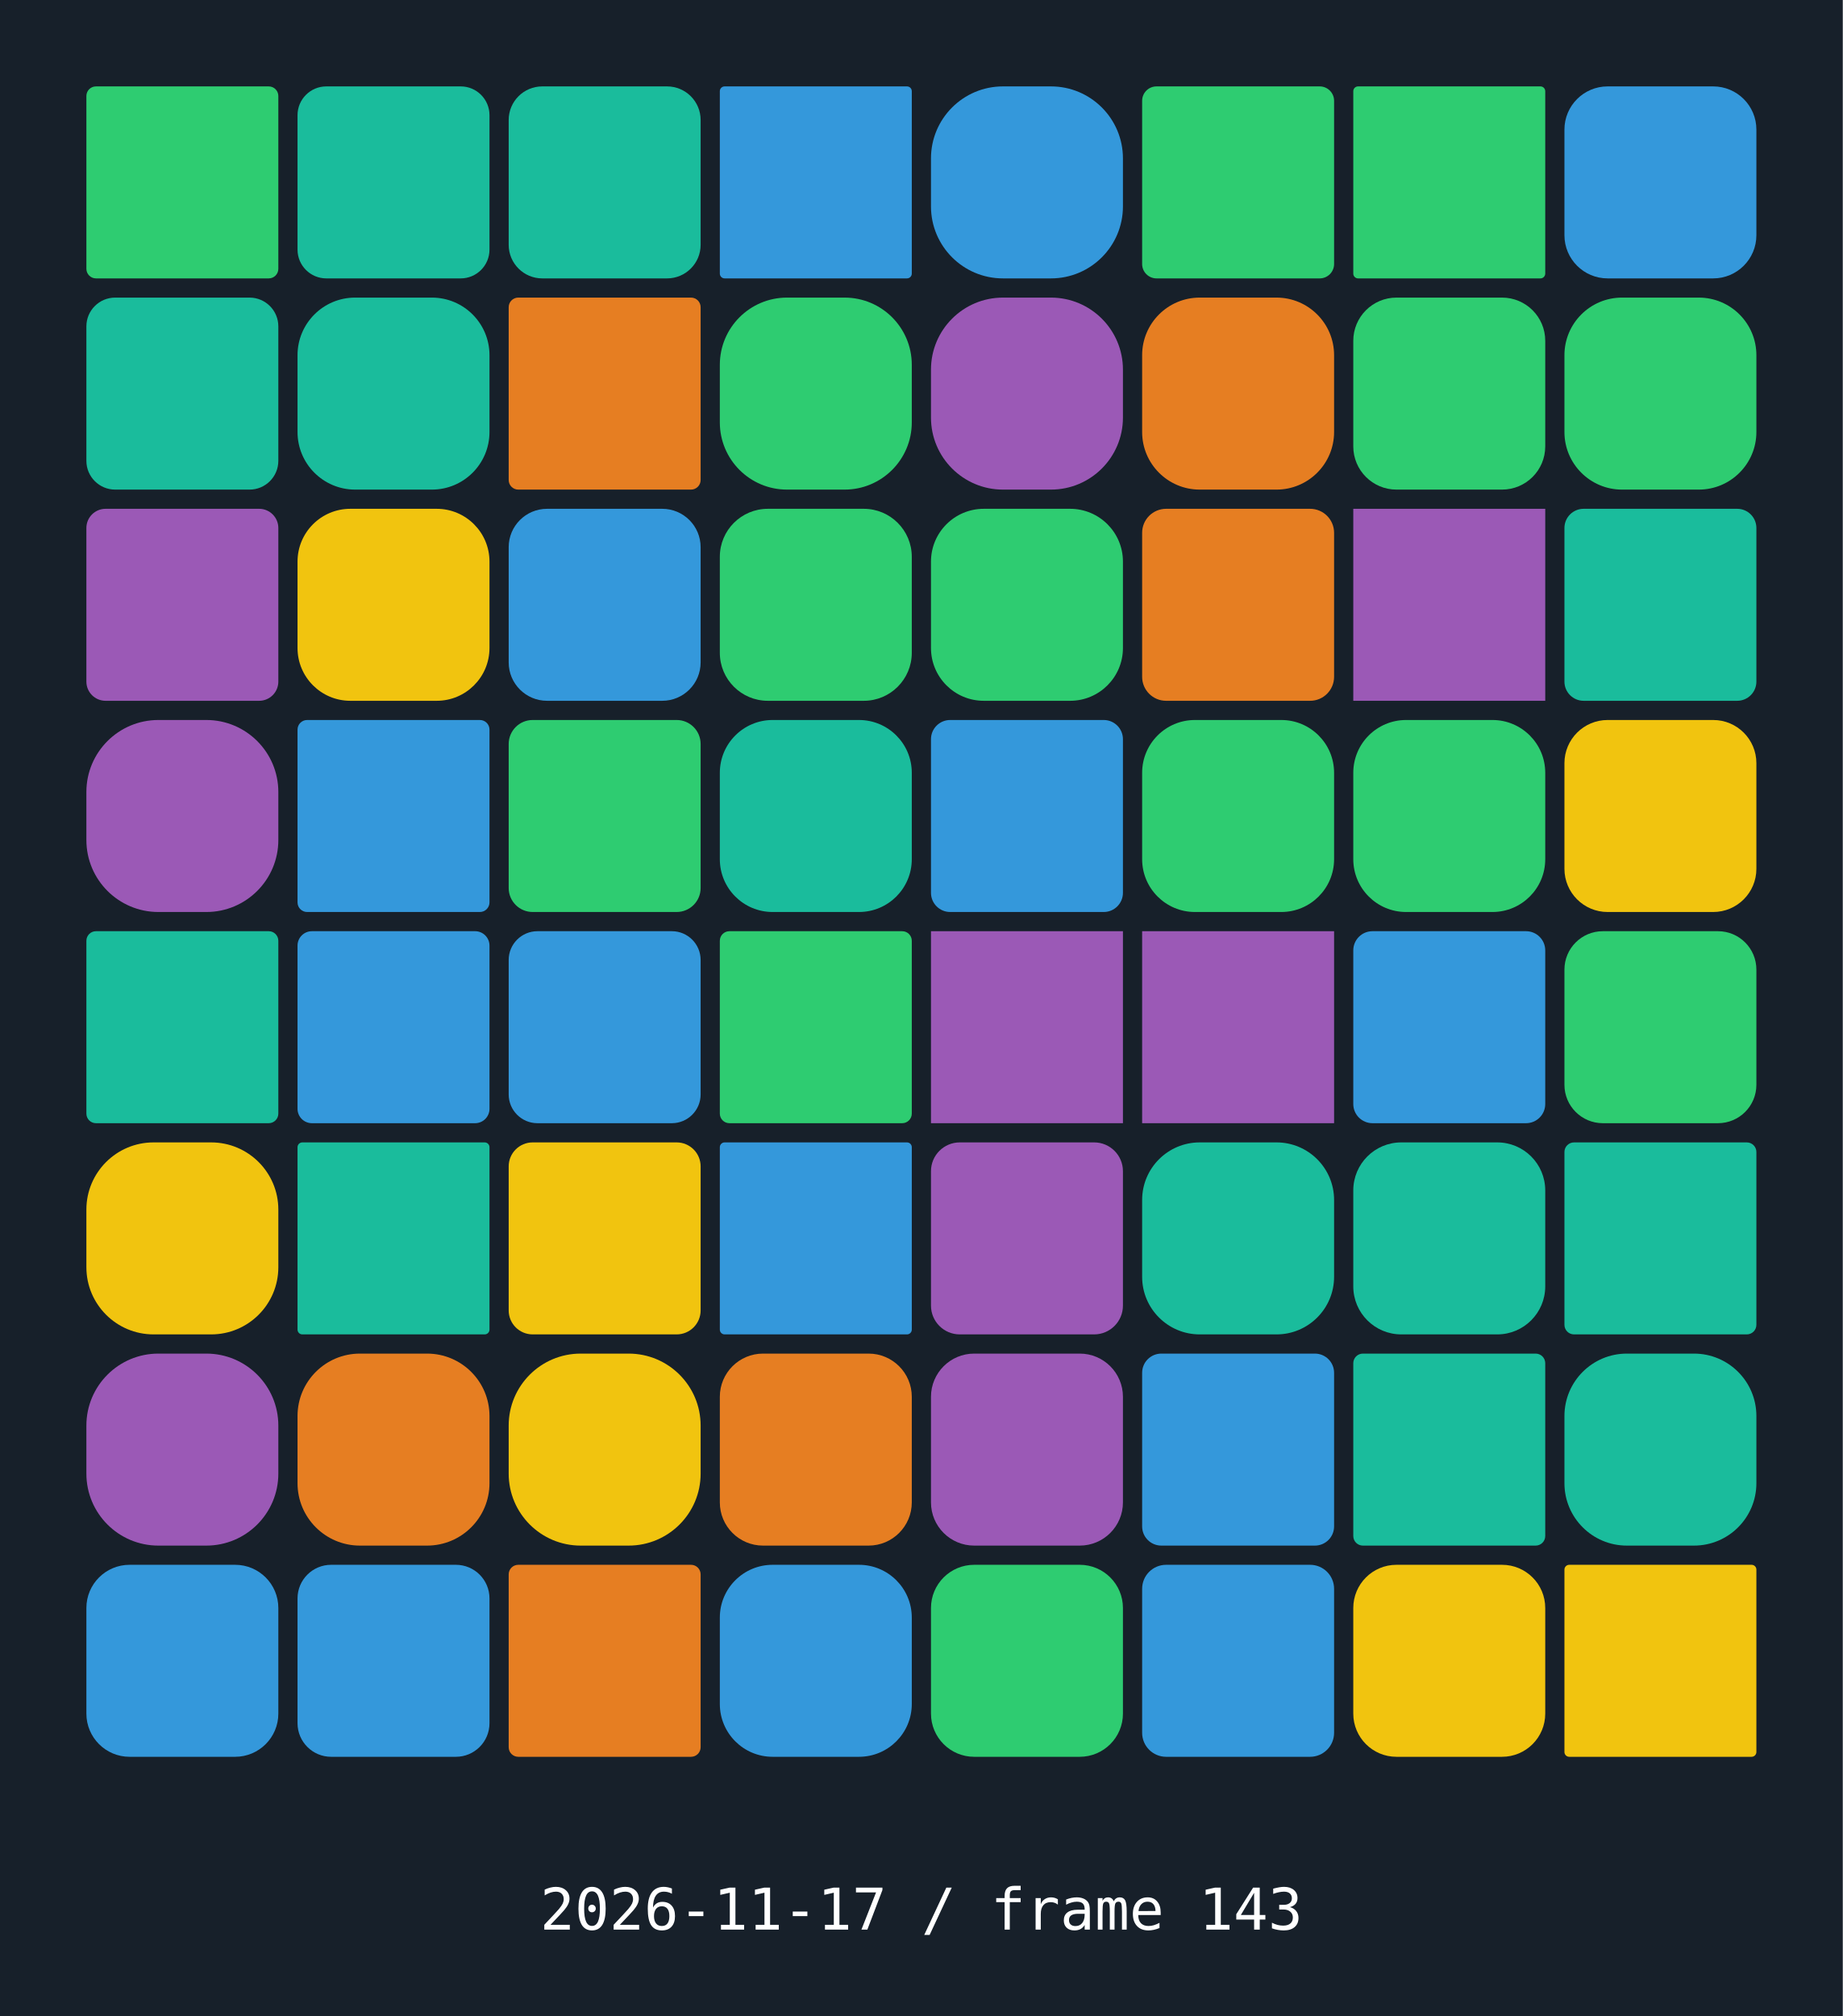
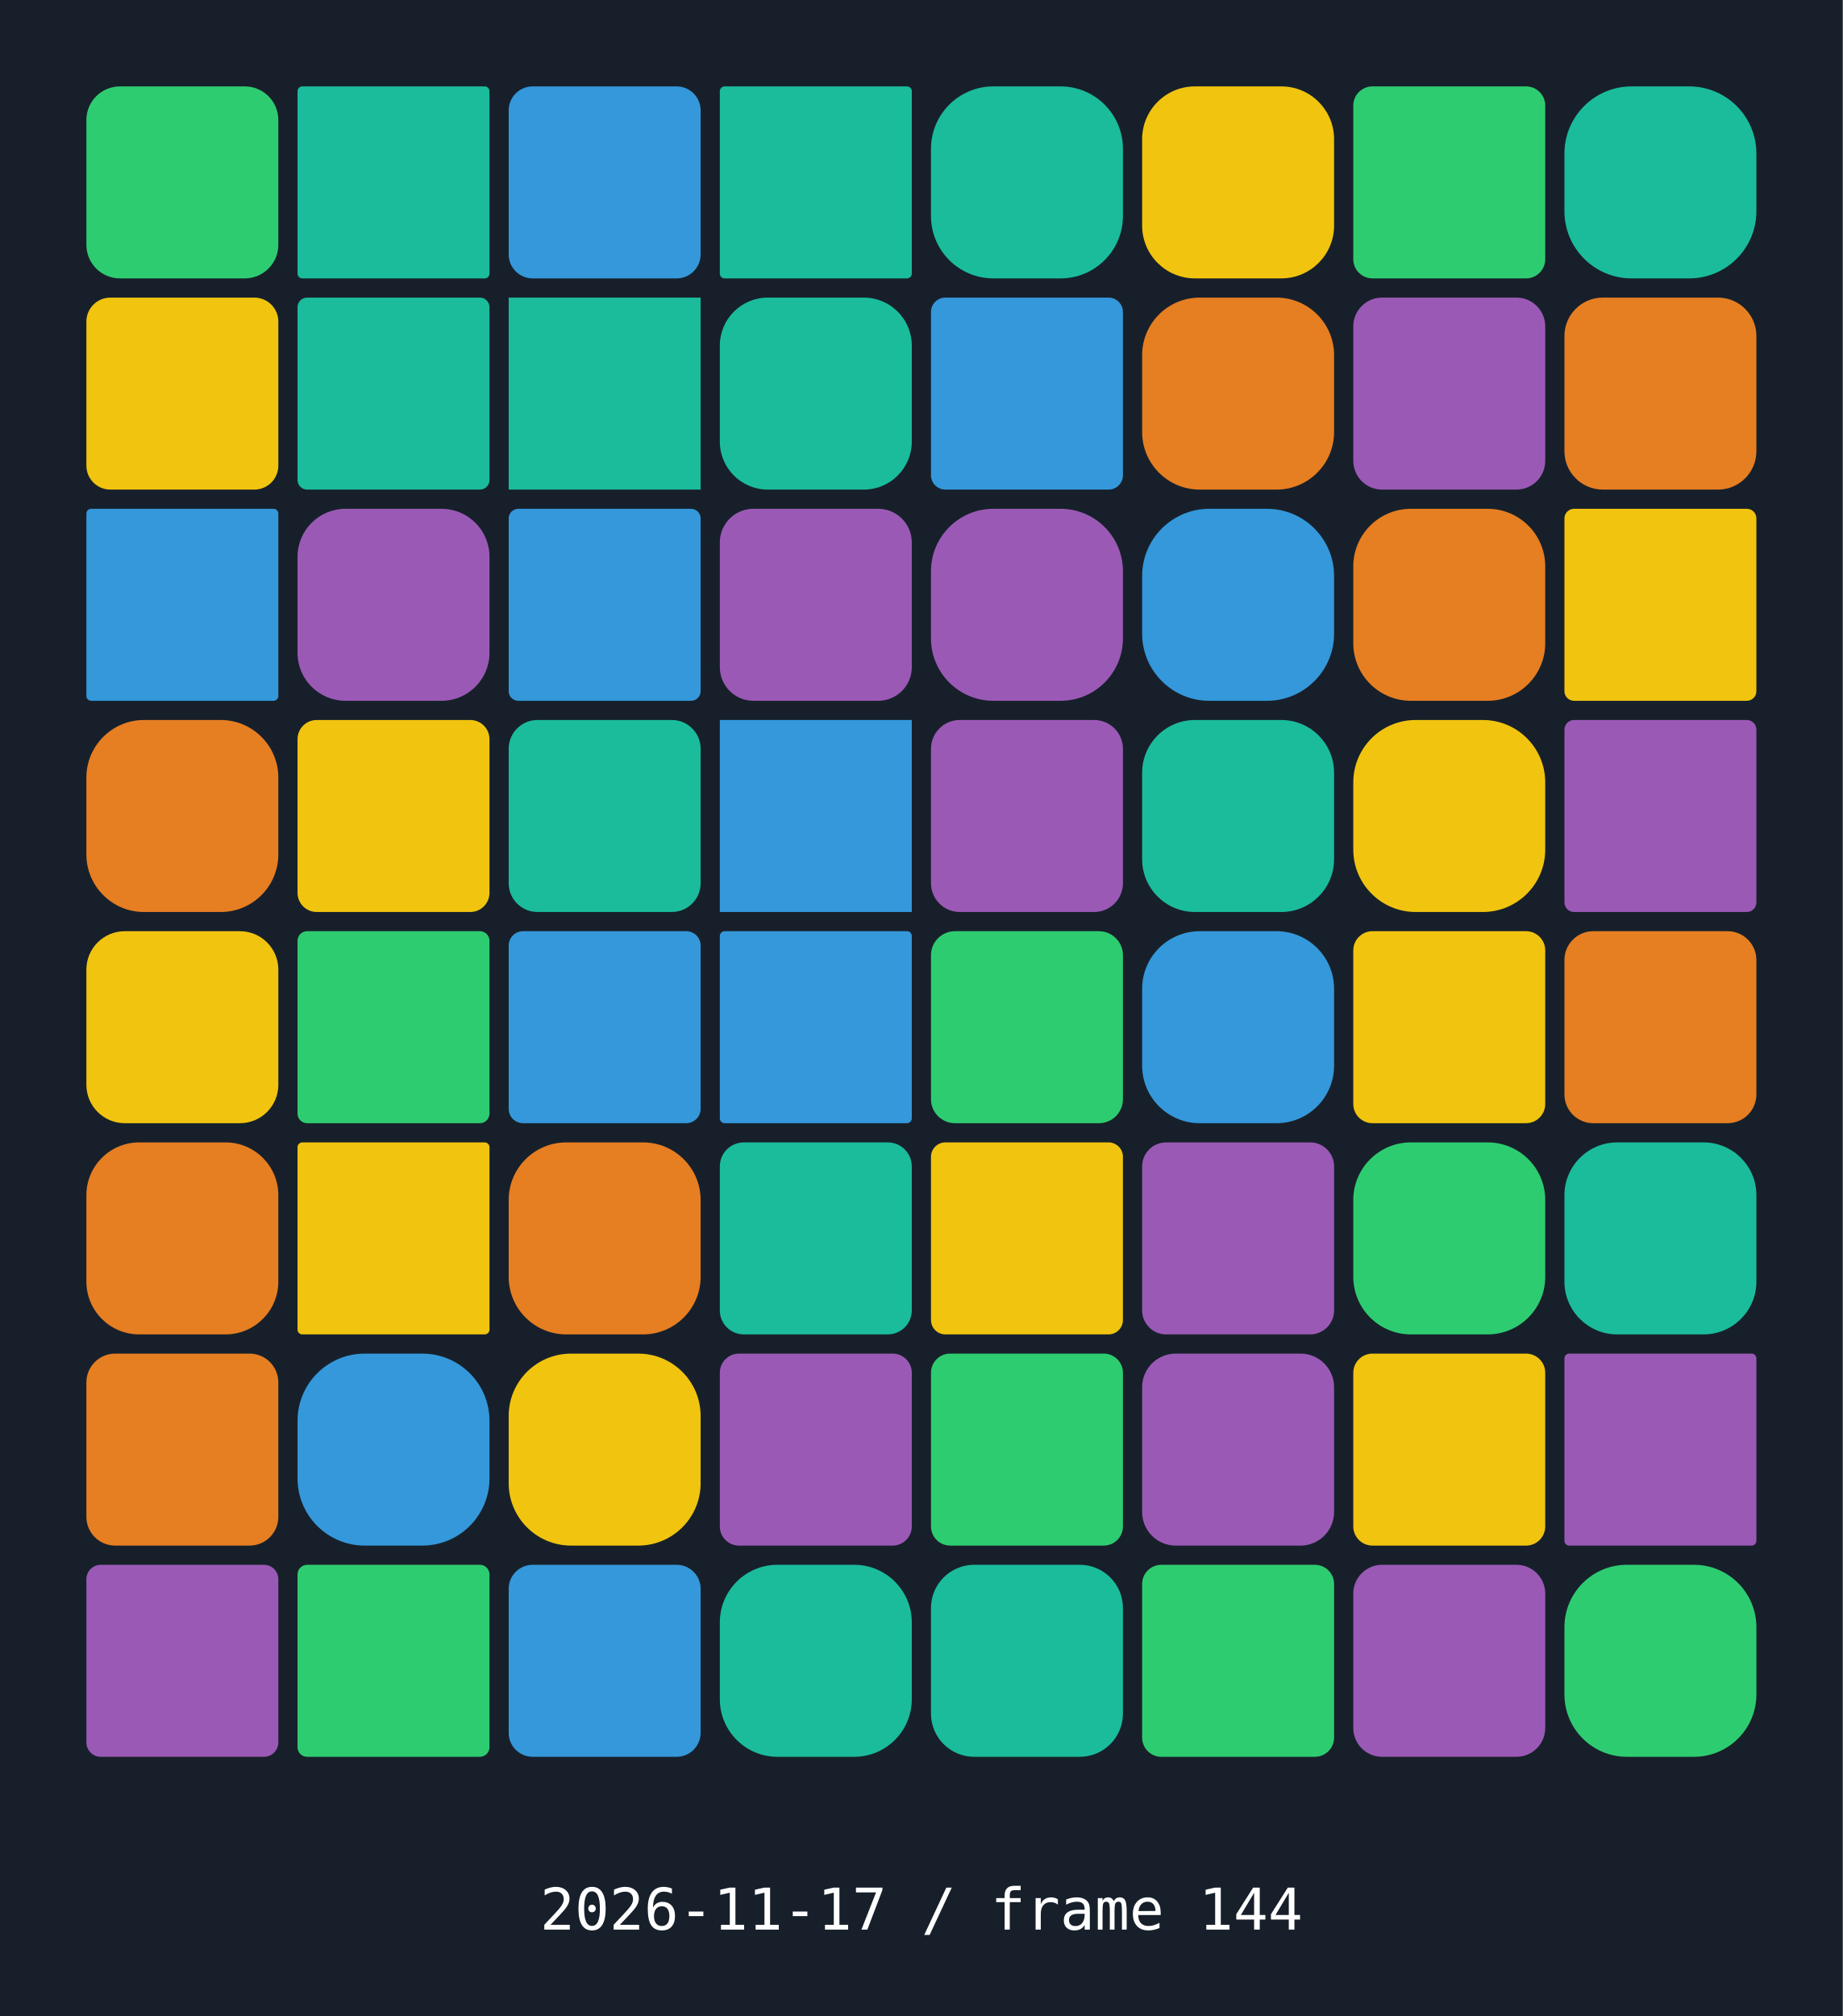
<svg xmlns="http://www.w3.org/2000/svg" width="384" height="420" viewBox="0 0 384 420">
  <rect width="384" height="420" fill="#17202a" />
-   <rect x="18" y="18" width="40" height="40" rx="2" fill="#2ecc71" />
-   <rect x="62" y="18" width="40" height="40" rx="6" fill="#1abc9c" />
-   <rect x="106" y="18" width="40" height="40" rx="7" fill="#1abc9c" />
-   <rect x="150" y="18" width="40" height="40" rx="1" fill="#3498db" />
-   <rect x="194" y="18" width="40" height="40" rx="15" fill="#3498db" />
-   <rect x="238" y="18" width="40" height="40" rx="3" fill="#2ecc71" />
-   <rect x="282" y="18" width="40" height="40" rx="1" fill="#2ecc71" />
-   <rect x="326" y="18" width="40" height="40" rx="9" fill="#3498db" />
-   <rect x="18" y="62" width="40" height="40" rx="6" fill="#1abc9c" />
-   <rect x="62" y="62" width="40" height="40" rx="12" fill="#1abc9c" />
-   <rect x="106" y="62" width="40" height="40" rx="2" fill="#e67e22" />
-   <rect x="150" y="62" width="40" height="40" rx="14" fill="#2ecc71" />
-   <rect x="194" y="62" width="40" height="40" rx="15" fill="#9b59b6" />
+   <rect x="18" y="18" width="40" height="40" rx="7" fill="#2ecc71" />
+   <rect x="62" y="18" width="40" height="40" rx="1" fill="#1abc9c" />
+   <rect x="106" y="18" width="40" height="40" rx="5" fill="#3498db" />
+   <rect x="150" y="18" width="40" height="40" rx="1" fill="#1abc9c" />
+   <rect x="194" y="18" width="40" height="40" rx="13" fill="#1abc9c" />
+   <rect x="238" y="18" width="40" height="40" rx="11" fill="#f1c40f" />
+   <rect x="282" y="18" width="40" height="40" rx="4" fill="#2ecc71" />
+   <rect x="326" y="18" width="40" height="40" rx="14" fill="#1abc9c" />
+   <rect x="18" y="62" width="40" height="40" rx="5" fill="#f1c40f" />
+   <rect x="62" y="62" width="40" height="40" rx="2" fill="#1abc9c" />
+   <rect x="106" y="62" width="40" height="40" rx="0" fill="#1abc9c" />
+   <rect x="150" y="62" width="40" height="40" rx="10" fill="#1abc9c" />
+   <rect x="194" y="62" width="40" height="40" rx="3" fill="#3498db" />
  <rect x="238" y="62" width="40" height="40" rx="12" fill="#e67e22" />
-   <rect x="282" y="62" width="40" height="40" rx="9" fill="#2ecc71" />
-   <rect x="326" y="62" width="40" height="40" rx="12" fill="#2ecc71" />
-   <rect x="18" y="106" width="40" height="40" rx="4" fill="#9b59b6" />
-   <rect x="62" y="106" width="40" height="40" rx="11" fill="#f1c40f" />
-   <rect x="106" y="106" width="40" height="40" rx="8" fill="#3498db" />
-   <rect x="150" y="106" width="40" height="40" rx="10" fill="#2ecc71" />
-   <rect x="194" y="106" width="40" height="40" rx="11" fill="#2ecc71" />
-   <rect x="238" y="106" width="40" height="40" rx="5" fill="#e67e22" />
-   <rect x="282" y="106" width="40" height="40" rx="0" fill="#9b59b6" />
-   <rect x="326" y="106" width="40" height="40" rx="4" fill="#1abc9c" />
-   <rect x="18" y="150" width="40" height="40" rx="15" fill="#9b59b6" />
-   <rect x="62" y="150" width="40" height="40" rx="2" fill="#3498db" />
-   <rect x="106" y="150" width="40" height="40" rx="5" fill="#2ecc71" />
-   <rect x="150" y="150" width="40" height="40" rx="11" fill="#1abc9c" />
-   <rect x="194" y="150" width="40" height="40" rx="4" fill="#3498db" />
-   <rect x="238" y="150" width="40" height="40" rx="11" fill="#2ecc71" />
-   <rect x="282" y="150" width="40" height="40" rx="11" fill="#2ecc71" />
-   <rect x="326" y="150" width="40" height="40" rx="9" fill="#f1c40f" />
-   <rect x="18" y="194" width="40" height="40" rx="2" fill="#1abc9c" />
-   <rect x="62" y="194" width="40" height="40" rx="3" fill="#3498db" />
-   <rect x="106" y="194" width="40" height="40" rx="6" fill="#3498db" />
-   <rect x="150" y="194" width="40" height="40" rx="2" fill="#2ecc71" />
-   <rect x="194" y="194" width="40" height="40" rx="0" fill="#9b59b6" />
-   <rect x="238" y="194" width="40" height="40" rx="0" fill="#9b59b6" />
-   <rect x="282" y="194" width="40" height="40" rx="4" fill="#3498db" />
-   <rect x="326" y="194" width="40" height="40" rx="8" fill="#2ecc71" />
-   <rect x="18" y="238" width="40" height="40" rx="14" fill="#f1c40f" />
-   <rect x="62" y="238" width="40" height="40" rx="1" fill="#1abc9c" />
-   <rect x="106" y="238" width="40" height="40" rx="5" fill="#f1c40f" />
-   <rect x="150" y="238" width="40" height="40" rx="1" fill="#3498db" />
-   <rect x="194" y="238" width="40" height="40" rx="6" fill="#9b59b6" />
-   <rect x="238" y="238" width="40" height="40" rx="12" fill="#1abc9c" />
-   <rect x="282" y="238" width="40" height="40" rx="10" fill="#1abc9c" />
-   <rect x="326" y="238" width="40" height="40" rx="2" fill="#1abc9c" />
-   <rect x="18" y="282" width="40" height="40" rx="15" fill="#9b59b6" />
-   <rect x="62" y="282" width="40" height="40" rx="13" fill="#e67e22" />
-   <rect x="106" y="282" width="40" height="40" rx="15" fill="#f1c40f" />
-   <rect x="150" y="282" width="40" height="40" rx="9" fill="#e67e22" />
-   <rect x="194" y="282" width="40" height="40" rx="9" fill="#9b59b6" />
-   <rect x="238" y="282" width="40" height="40" rx="4" fill="#3498db" />
-   <rect x="282" y="282" width="40" height="40" rx="2" fill="#1abc9c" />
-   <rect x="326" y="282" width="40" height="40" rx="13" fill="#1abc9c" />
-   <rect x="18" y="326" width="40" height="40" rx="9" fill="#3498db" />
-   <rect x="62" y="326" width="40" height="40" rx="7" fill="#3498db" />
-   <rect x="106" y="326" width="40" height="40" rx="2" fill="#e67e22" />
-   <rect x="150" y="326" width="40" height="40" rx="11" fill="#3498db" />
-   <rect x="194" y="326" width="40" height="40" rx="9" fill="#2ecc71" />
-   <rect x="238" y="326" width="40" height="40" rx="5" fill="#3498db" />
-   <rect x="282" y="326" width="40" height="40" rx="9" fill="#f1c40f" />
-   <rect x="326" y="326" width="40" height="40" rx="1" fill="#f1c40f" />
-   <text x="192" y="402" text-anchor="middle" fill="#ffffff" font-family="monospace">2026-11-17 / frame 143</text>
+   <rect x="282" y="62" width="40" height="40" rx="6" fill="#9b59b6" />
+   <rect x="326" y="62" width="40" height="40" rx="8" fill="#e67e22" />
+   <rect x="18" y="106" width="40" height="40" rx="1" fill="#3498db" />
+   <rect x="62" y="106" width="40" height="40" rx="10" fill="#9b59b6" />
+   <rect x="106" y="106" width="40" height="40" rx="2" fill="#3498db" />
+   <rect x="150" y="106" width="40" height="40" rx="7" fill="#9b59b6" />
+   <rect x="194" y="106" width="40" height="40" rx="13" fill="#9b59b6" />
+   <rect x="238" y="106" width="40" height="40" rx="14" fill="#3498db" />
+   <rect x="282" y="106" width="40" height="40" rx="12" fill="#e67e22" />
+   <rect x="326" y="106" width="40" height="40" rx="2" fill="#f1c40f" />
+   <rect x="18" y="150" width="40" height="40" rx="12" fill="#e67e22" />
+   <rect x="62" y="150" width="40" height="40" rx="4" fill="#f1c40f" />
+   <rect x="106" y="150" width="40" height="40" rx="6" fill="#1abc9c" />
+   <rect x="150" y="150" width="40" height="40" rx="0" fill="#3498db" />
+   <rect x="194" y="150" width="40" height="40" rx="6" fill="#9b59b6" />
+   <rect x="238" y="150" width="40" height="40" rx="11" fill="#1abc9c" />
+   <rect x="282" y="150" width="40" height="40" rx="13" fill="#f1c40f" />
+   <rect x="326" y="150" width="40" height="40" rx="2" fill="#9b59b6" />
+   <rect x="18" y="194" width="40" height="40" rx="8" fill="#f1c40f" />
+   <rect x="62" y="194" width="40" height="40" rx="2" fill="#2ecc71" />
+   <rect x="106" y="194" width="40" height="40" rx="3" fill="#3498db" />
+   <rect x="150" y="194" width="40" height="40" rx="1" fill="#3498db" />
+   <rect x="194" y="194" width="40" height="40" rx="5" fill="#2ecc71" />
+   <rect x="238" y="194" width="40" height="40" rx="12" fill="#3498db" />
+   <rect x="282" y="194" width="40" height="40" rx="4" fill="#f1c40f" />
+   <rect x="326" y="194" width="40" height="40" rx="6" fill="#e67e22" />
+   <rect x="18" y="238" width="40" height="40" rx="11" fill="#e67e22" />
+   <rect x="62" y="238" width="40" height="40" rx="1" fill="#f1c40f" />
+   <rect x="106" y="238" width="40" height="40" rx="12" fill="#e67e22" />
+   <rect x="150" y="238" width="40" height="40" rx="5" fill="#1abc9c" />
+   <rect x="194" y="238" width="40" height="40" rx="3" fill="#f1c40f" />
+   <rect x="238" y="238" width="40" height="40" rx="5" fill="#9b59b6" />
+   <rect x="282" y="238" width="40" height="40" rx="12" fill="#2ecc71" />
+   <rect x="326" y="238" width="40" height="40" rx="11" fill="#1abc9c" />
+   <rect x="18" y="282" width="40" height="40" rx="6" fill="#e67e22" />
+   <rect x="62" y="282" width="40" height="40" rx="14" fill="#3498db" />
+   <rect x="106" y="282" width="40" height="40" rx="13" fill="#f1c40f" />
+   <rect x="150" y="282" width="40" height="40" rx="4" fill="#9b59b6" />
+   <rect x="194" y="282" width="40" height="40" rx="4" fill="#2ecc71" />
+   <rect x="238" y="282" width="40" height="40" rx="7" fill="#9b59b6" />
+   <rect x="282" y="282" width="40" height="40" rx="4" fill="#f1c40f" />
+   <rect x="326" y="282" width="40" height="40" rx="1" fill="#9b59b6" />
+   <rect x="18" y="326" width="40" height="40" rx="3" fill="#9b59b6" />
+   <rect x="62" y="326" width="40" height="40" rx="2" fill="#2ecc71" />
+   <rect x="106" y="326" width="40" height="40" rx="5" fill="#3498db" />
+   <rect x="150" y="326" width="40" height="40" rx="12" fill="#1abc9c" />
+   <rect x="194" y="326" width="40" height="40" rx="9" fill="#1abc9c" />
+   <rect x="238" y="326" width="40" height="40" rx="4" fill="#2ecc71" />
+   <rect x="282" y="326" width="40" height="40" rx="6" fill="#9b59b6" />
+   <rect x="326" y="326" width="40" height="40" rx="13" fill="#2ecc71" />
+   <text x="192" y="402" text-anchor="middle" fill="#ffffff" font-family="monospace">2026-11-17 / frame 144</text>
</svg>
